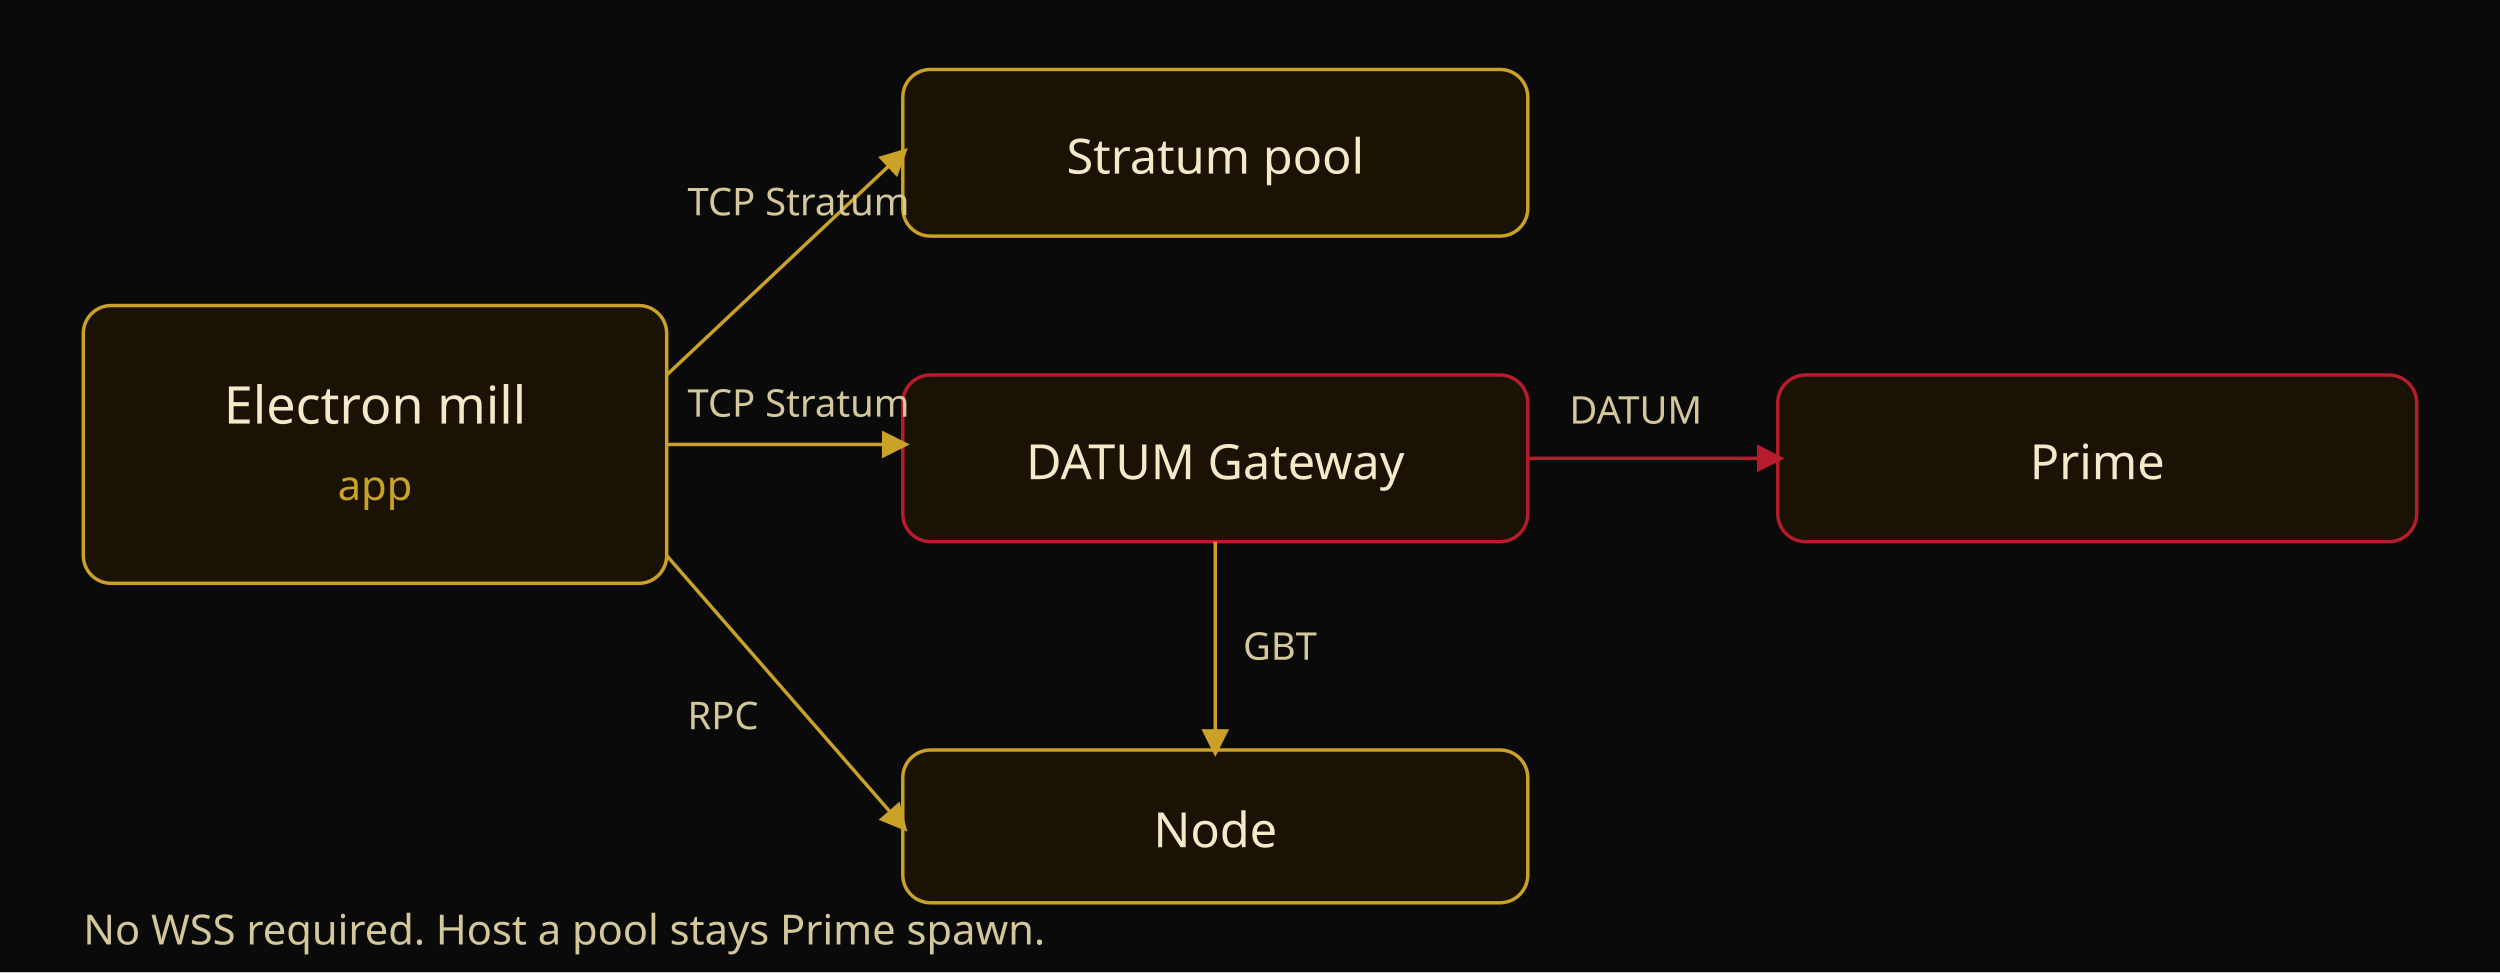
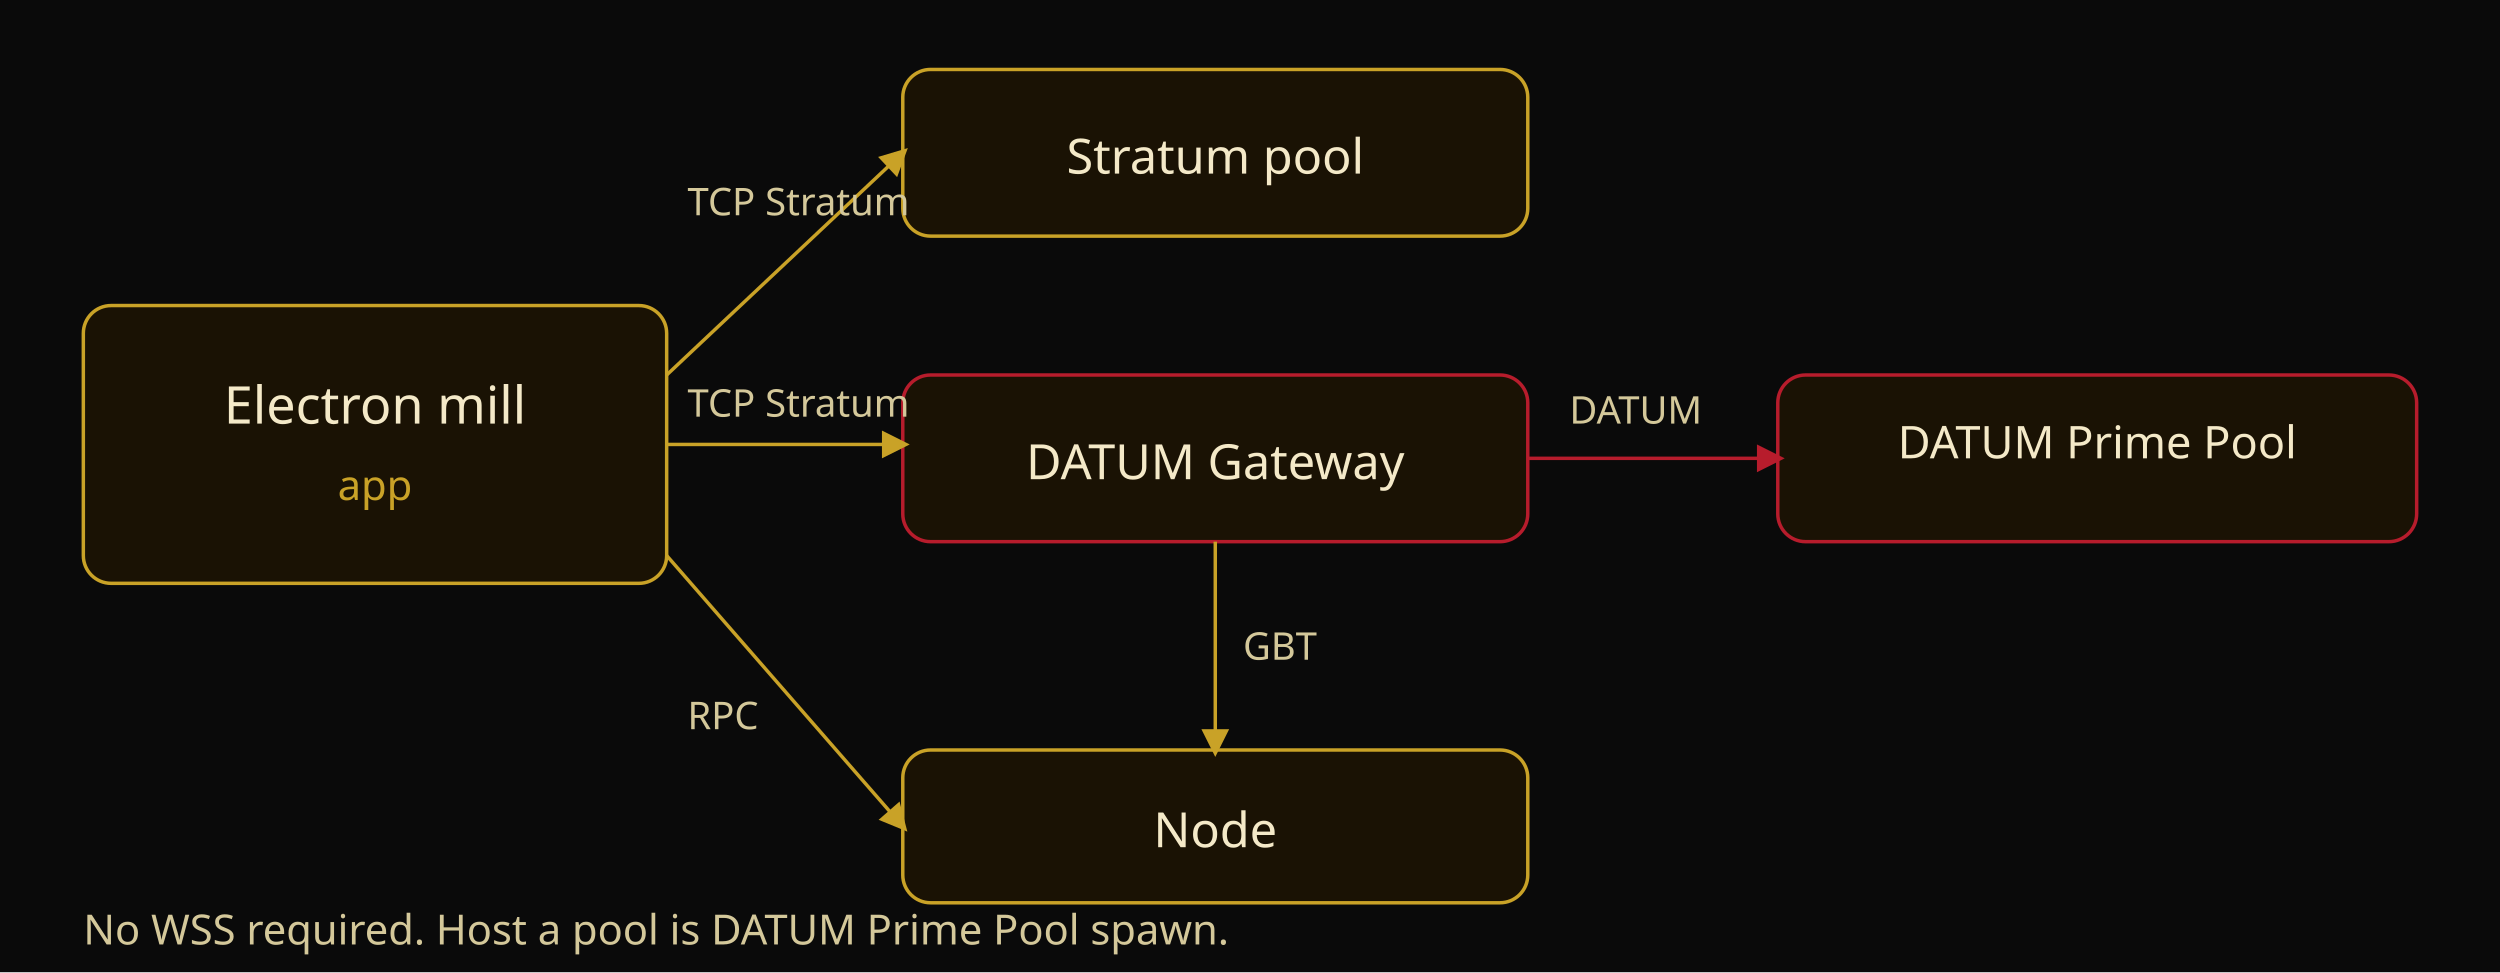
<svg xmlns="http://www.w3.org/2000/svg" viewBox="0 0 720 280" role="img" aria-labelledby="deskTitle deskDesc">
  <rect width="720" height="280" fill="#0a0a0a" />
  <rect x="24" y="88" width="168" height="80" rx="8" fill="#1a1204" stroke="#c9a227" />
  <text x="108" y="122" text-anchor="middle" fill="#f4e9c8" font-family="sans-serif" font-size="15">Electron mill</text>
  <text x="108" y="144" text-anchor="middle" fill="#c9a227" font-family="sans-serif" font-size="12">app</text>
  <rect x="260" y="20" width="180" height="48" rx="8" fill="#1a1204" stroke="#c9a227" />
  <text x="350" y="50" text-anchor="middle" fill="#f4e9c8" font-family="sans-serif" font-size="14">Stratum pool</text>
  <rect x="260" y="108" width="180" height="48" rx="8" fill="#1a1204" stroke="#b71c2c" />
  <text x="350" y="138" text-anchor="middle" fill="#f4e9c8" font-family="sans-serif" font-size="14">DATUM Gateway</text>
  <rect x="260" y="216" width="180" height="44" rx="8" fill="#1a1204" stroke="#c9a227" />
  <text x="350" y="244" text-anchor="middle" fill="#f4e9c8" font-family="sans-serif" font-size="14">Node</text>
  <rect x="512" y="108" width="184" height="48" rx="8" fill="#1a1204" stroke="#b71c2c" />
-   <text x="604" y="138" text-anchor="middle" fill="#f4e9c8" font-family="sans-serif" font-size="14">Prime</text>
+   <text x="604" y="132" text-anchor="middle" fill="#f4e9c8" font-family="sans-serif" font-size="13">DATUM Prime Pool</text>
  <path d="M192 108 L260 44" stroke="#c9a227" marker-end="url(#gold)" />
  <text x="198" y="62" fill="#d4c89a" font-family="sans-serif" font-size="11">TCP Stratum</text>
  <path d="M192 128 H260" stroke="#c9a227" marker-end="url(#gold)" />
  <text x="198" y="120" fill="#d4c89a" font-family="sans-serif" font-size="11">TCP Stratum</text>
  <path d="M192 160 L260 238" stroke="#c9a227" marker-end="url(#gold)" />
  <text x="198" y="210" fill="#d4c89a" font-family="sans-serif" font-size="11">RPC</text>
  <path d="M440 132 H512" stroke="#b71c2c" marker-end="url(#crimson)" />
  <text x="452" y="122" fill="#d4c89a" font-family="sans-serif" font-size="11">DATUM</text>
  <path d="M350 156 V216" stroke="#c9a227" marker-end="url(#gold)" />
  <text x="358" y="190" fill="#d4c89a" font-family="sans-serif" font-size="11">GBT</text>
-   <text x="24" y="272" fill="#d4c89a" font-family="sans-serif" font-size="12">No WSS required. Host a pool stays Prime spawn.</text>
+   <text x="24" y="272" fill="#d4c89a" font-family="sans-serif" font-size="12">No WSS required. Host a pool is DATUM Prime Pool spawn.</text>
  <defs>
    <marker id="gold" markerWidth="8" markerHeight="8" refX="6" refY="4" orient="auto">
      <path d="M0 0 L8 4 L0 8 Z" fill="#c9a227" />
    </marker>
    <marker id="crimson" markerWidth="8" markerHeight="8" refX="6" refY="4" orient="auto">
      <path d="M0 0 L8 4 L0 8 Z" fill="#b71c2c" />
    </marker>
  </defs>
</svg>
